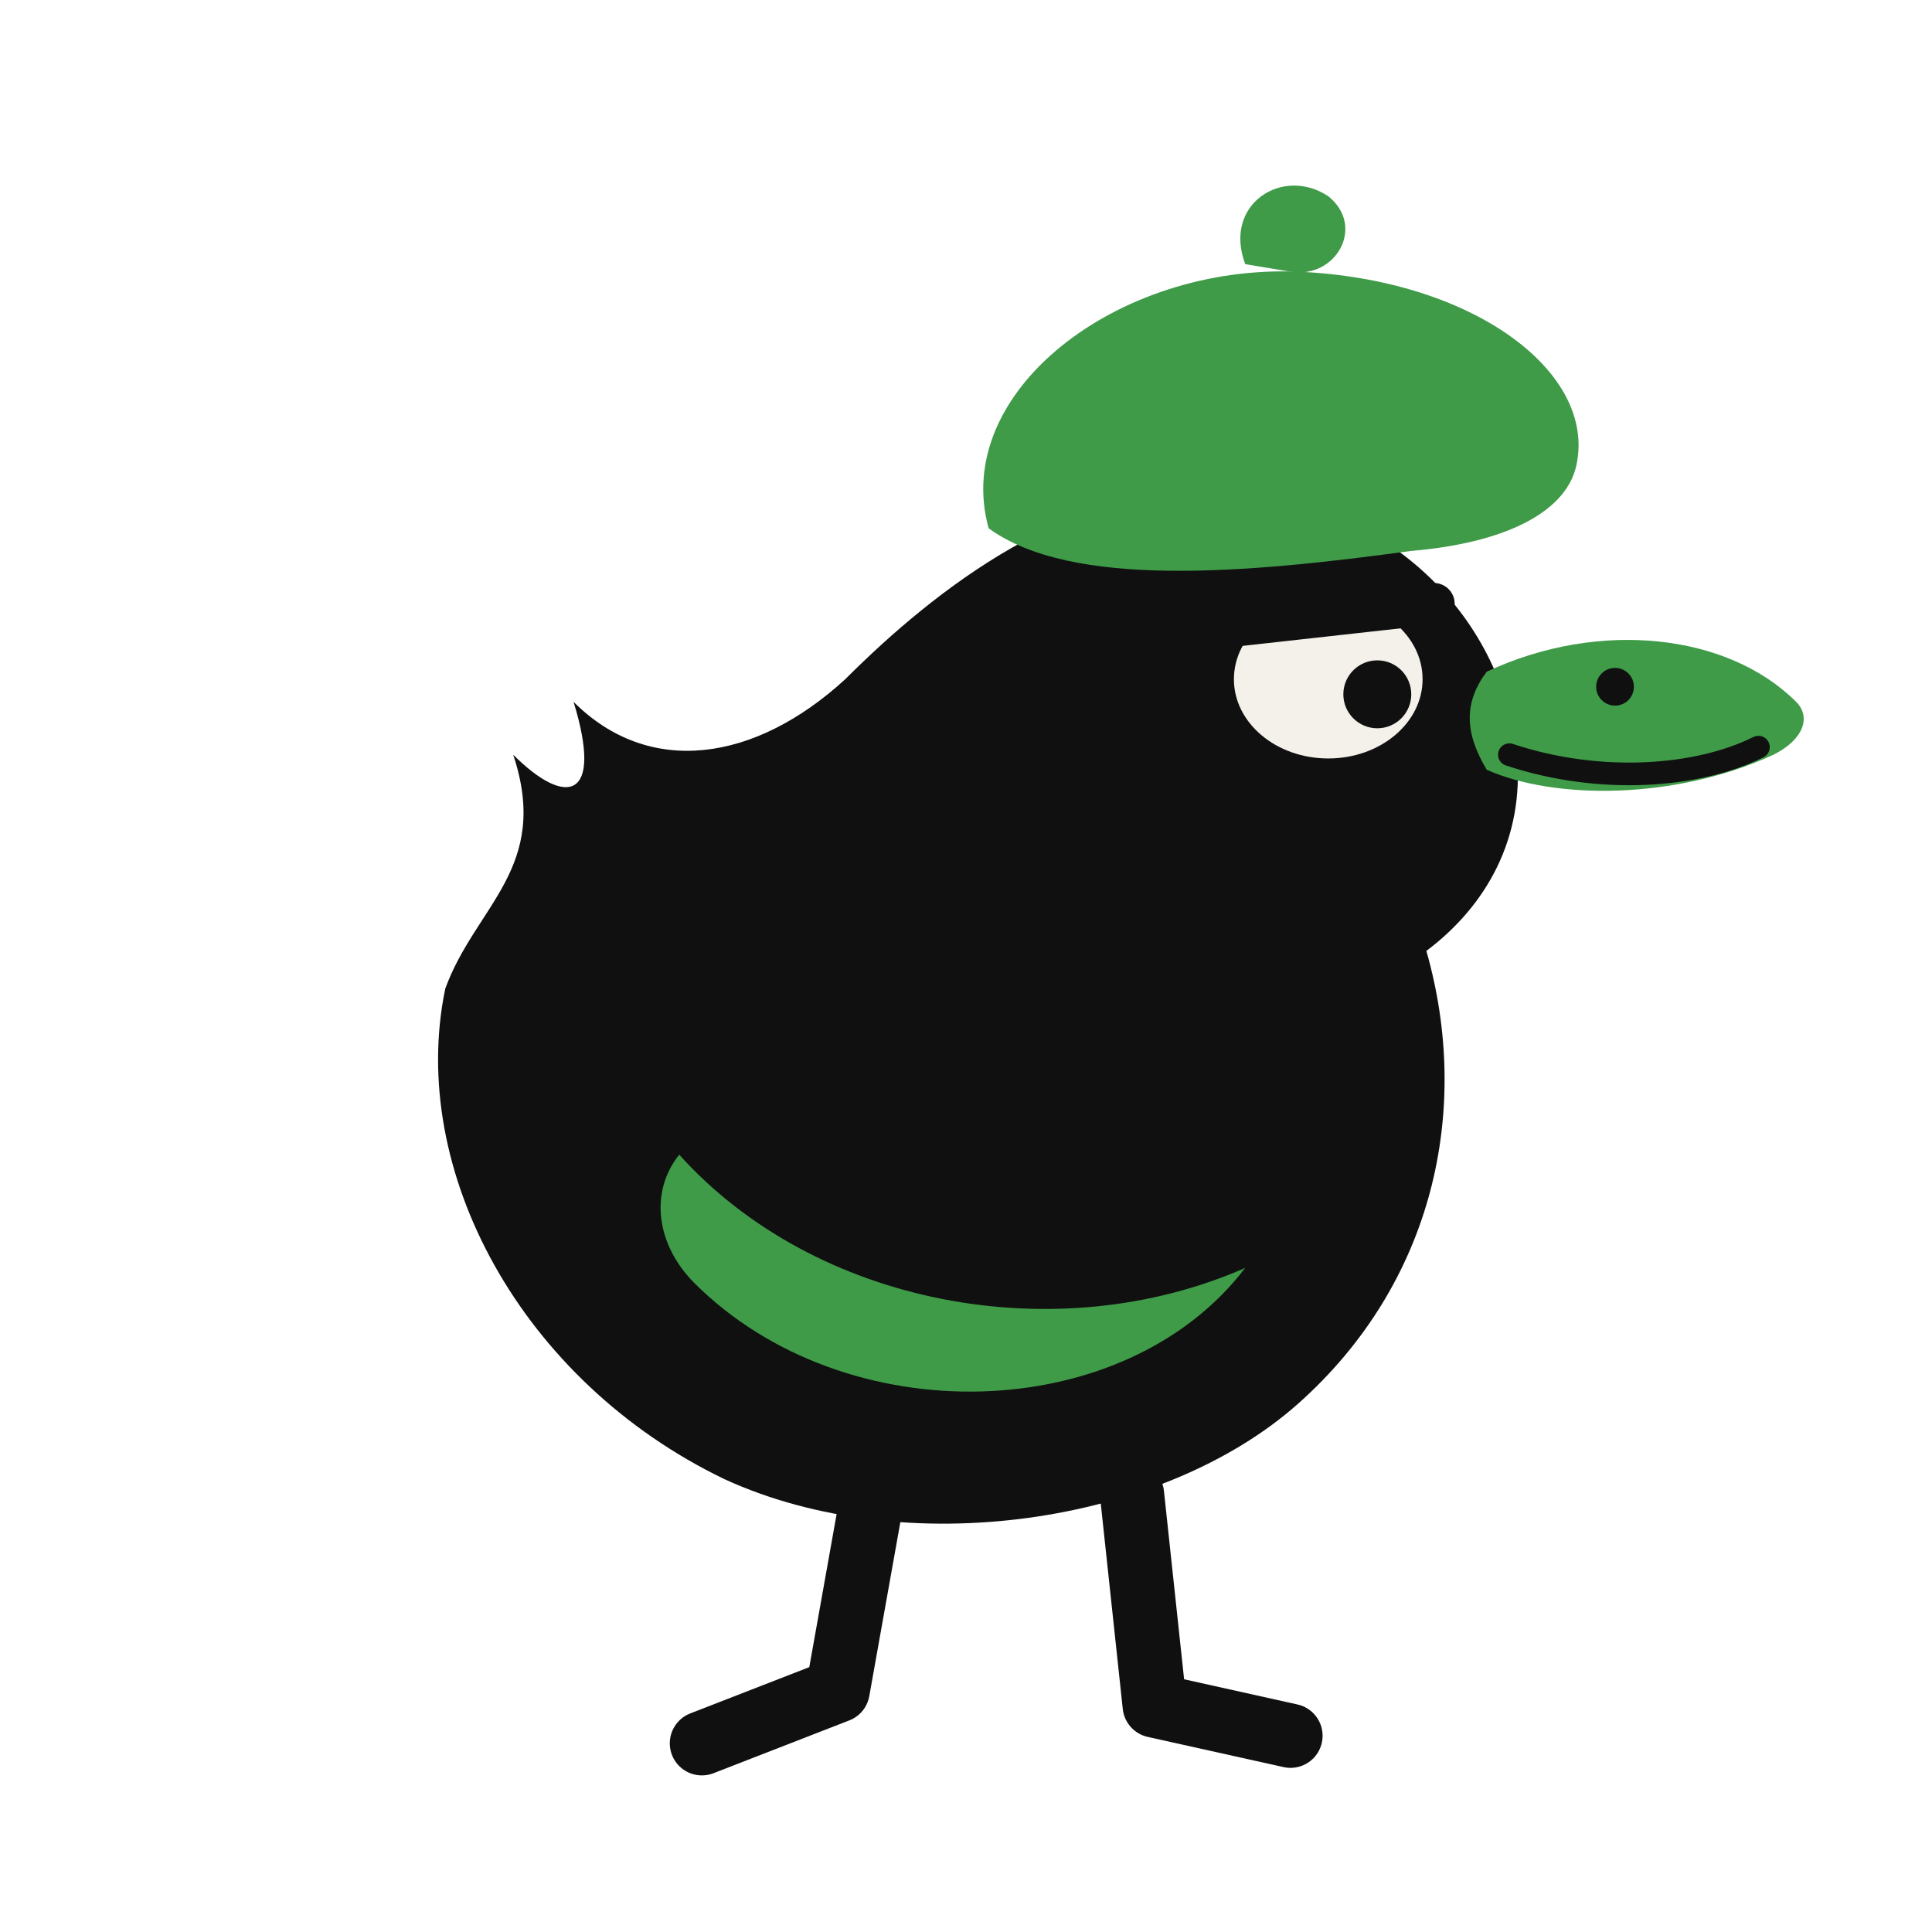
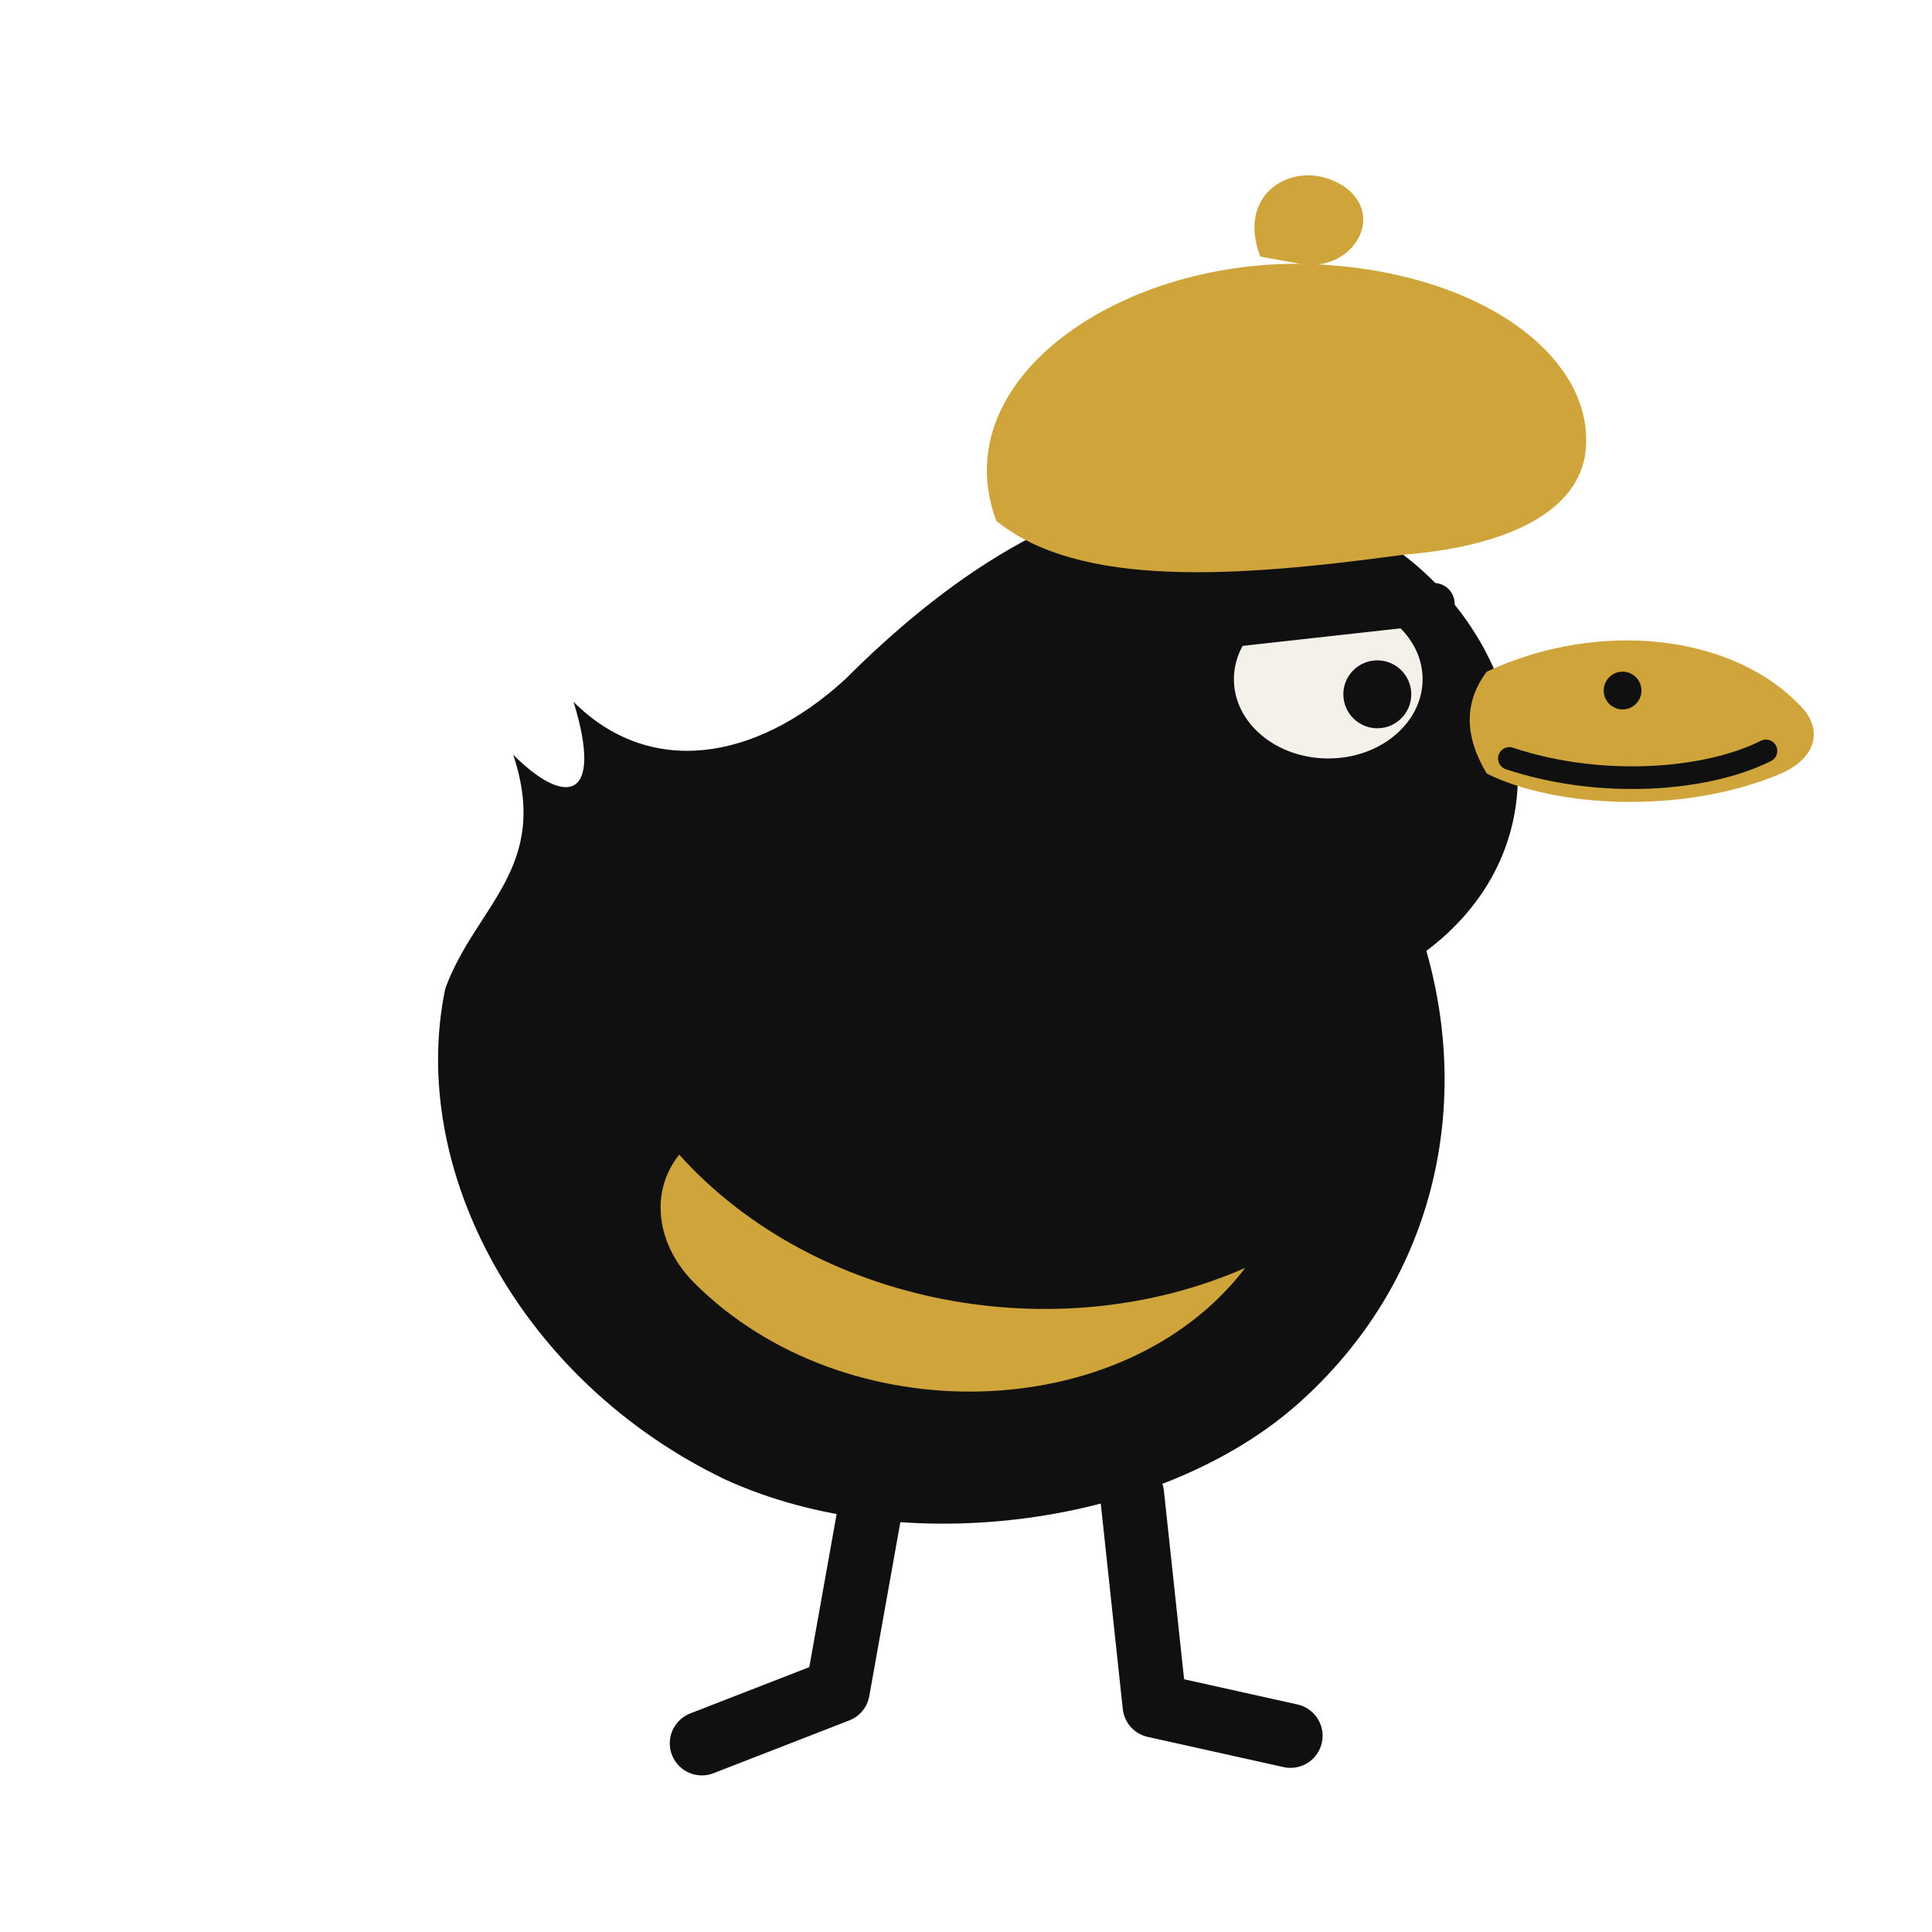
<svg xmlns="http://www.w3.org/2000/svg" viewBox="0 0 512 512">
  <g>
    <path d="M232 392 L222 448 L186 462" fill="none" stroke="#101010" stroke-width="17" stroke-linecap="round" stroke-linejoin="round" />
    <path d="M300 396 L306 452 L342 460" fill="none" stroke="#101010" stroke-width="17" stroke-linecap="round" stroke-linejoin="round" />
    <path d="M118 262              C 126 240, 146 230, 136 200              C 150 214, 160 212, 152 186              C 172 206, 200 202, 224 180              C 248 156, 284 128, 324 130              C 366 132, 398 162, 402 200              C 404 222, 394 240, 378 252              C 390 294, 380 340, 344 372              C 308 404, 240 414, 192 392              C 138 366, 108 310, 118 262 Z" fill="#101010" />
-     <path d="M394 178              C 424 164, 458 168, 476 186              C 480 190, 478 196, 470 200              C 444 212, 412 212, 394 204              C 388 194, 388 186, 394 178 Z" fill="#3F9B48" />
-     <path d="M400 200 C 424 208, 450 206, 466 198" fill="none" stroke="#101010" stroke-width="6" stroke-linecap="round" />
-     <circle cx="428" cy="182" r="5" fill="#101010" />
+     <path d="M394 178              C 424 164, 460 168, 478 188              C 483 194, 481 201, 472 205              C 446 216, 412 214, 394 205              C 388 195, 388 186, 394 178 Z" fill="#CFA43A" />
+     <path d="M400 201 C 424 209, 452 207, 468 199" fill="none" stroke="#101010" stroke-width="6" stroke-linecap="round" />
+     <circle cx="430" cy="183" r="5" fill="#101010" />
    <ellipse cx="352" cy="180" rx="25" ry="21" fill="#F4F1EA" />
    <circle cx="365" cy="184" r="9" fill="#101010" />
    <path d="M326 166 L 380 160" stroke="#101010" stroke-width="11" stroke-linecap="round" />
-     <path d="M262 140              C 252 104, 296 70, 344 72              C 390 74, 422 98, 418 122              C 416 136, 398 144, 374 146              C 330 152, 284 156, 262 140 Z" fill="#3F9B48" />
-     <path d="M330 70 C 324 54, 340 44, 352 52 C 362 60, 354 74, 342 72" fill="#3F9B48" />
-     <path d="M180 306              C 216 346, 280 358, 330 336              C 298 378, 224 380, 184 340              C 174 330, 172 316, 180 306 Z" fill="#3F9B48" />
+     <path d="M264 138              C 250 100, 298 68, 348 70              C 394 72, 424 96, 420 121              C 417 137, 397 145, 372 147              C 328 153, 286 156, 264 138 Z" fill="#CFA43A" />
+     <path d="M334 68 C 327 50, 345 41, 357 50 C 367 58, 358 72, 345 70" fill="#CFA43A" />
+     <path d="M180 306              C 216 346, 280 358, 330 336              C 298 378, 224 380, 184 340              C 174 330, 172 316, 180 306 Z" fill="#CFA43A" />
  </g>
</svg>
